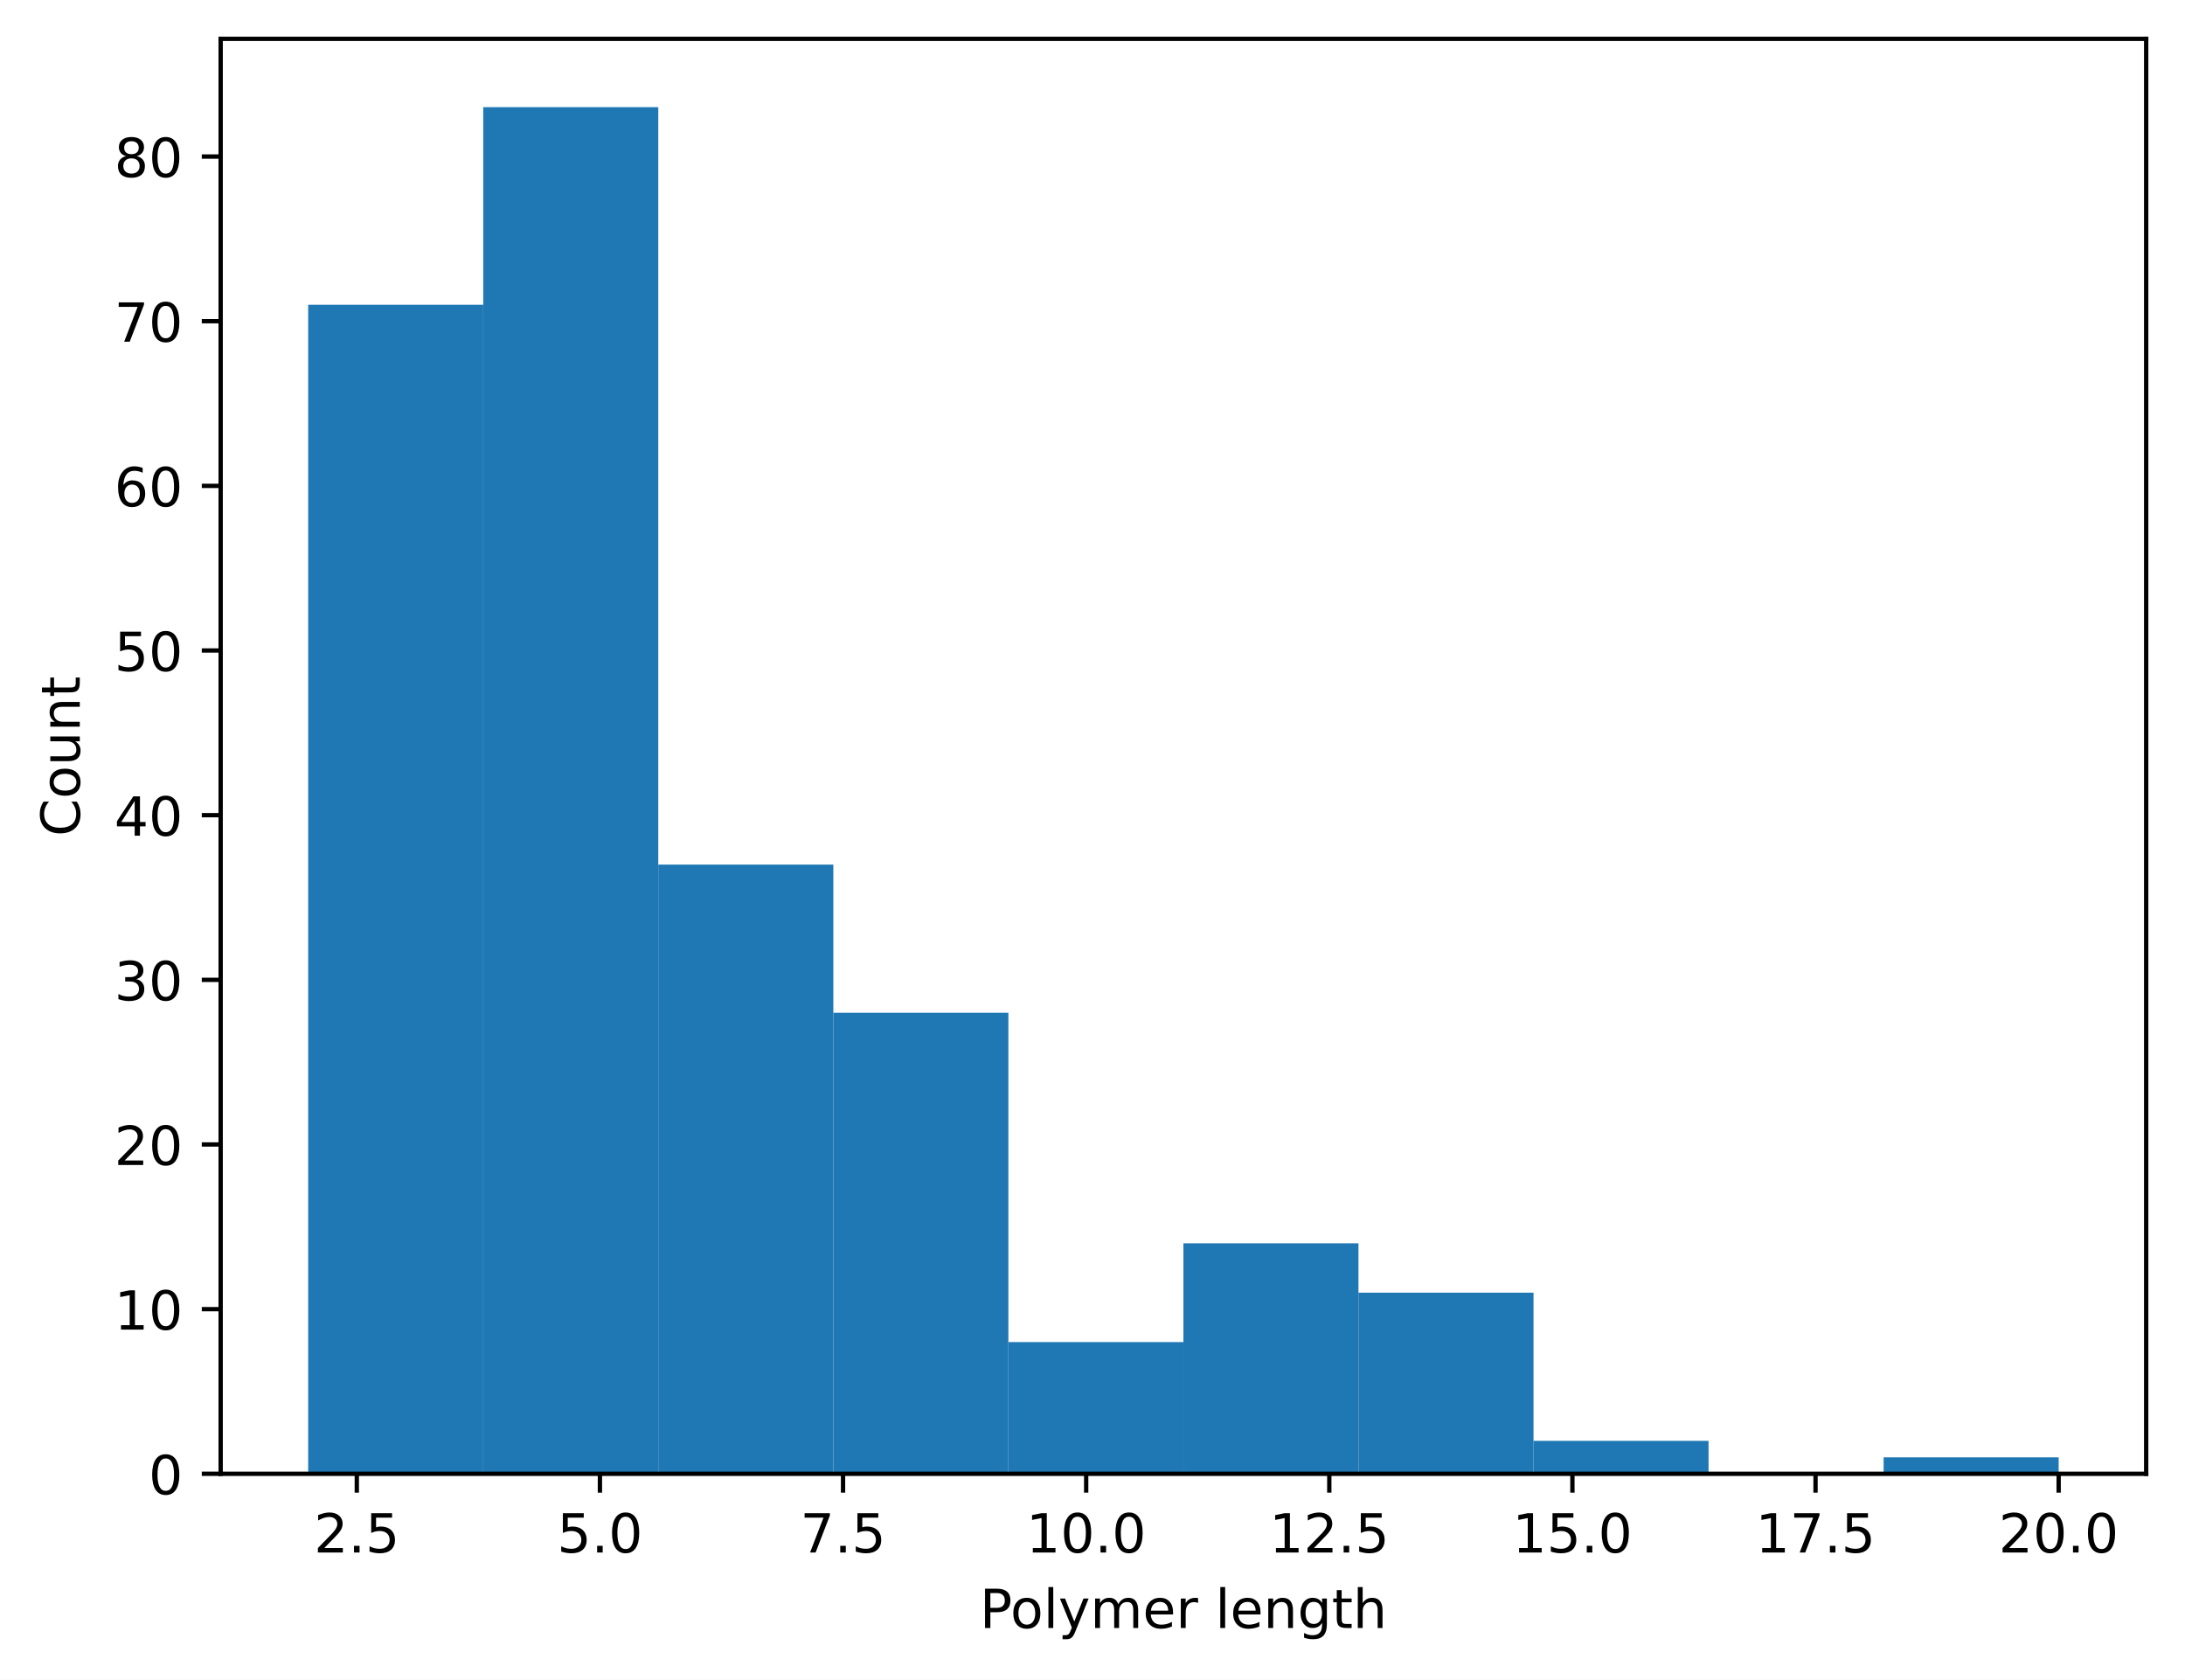
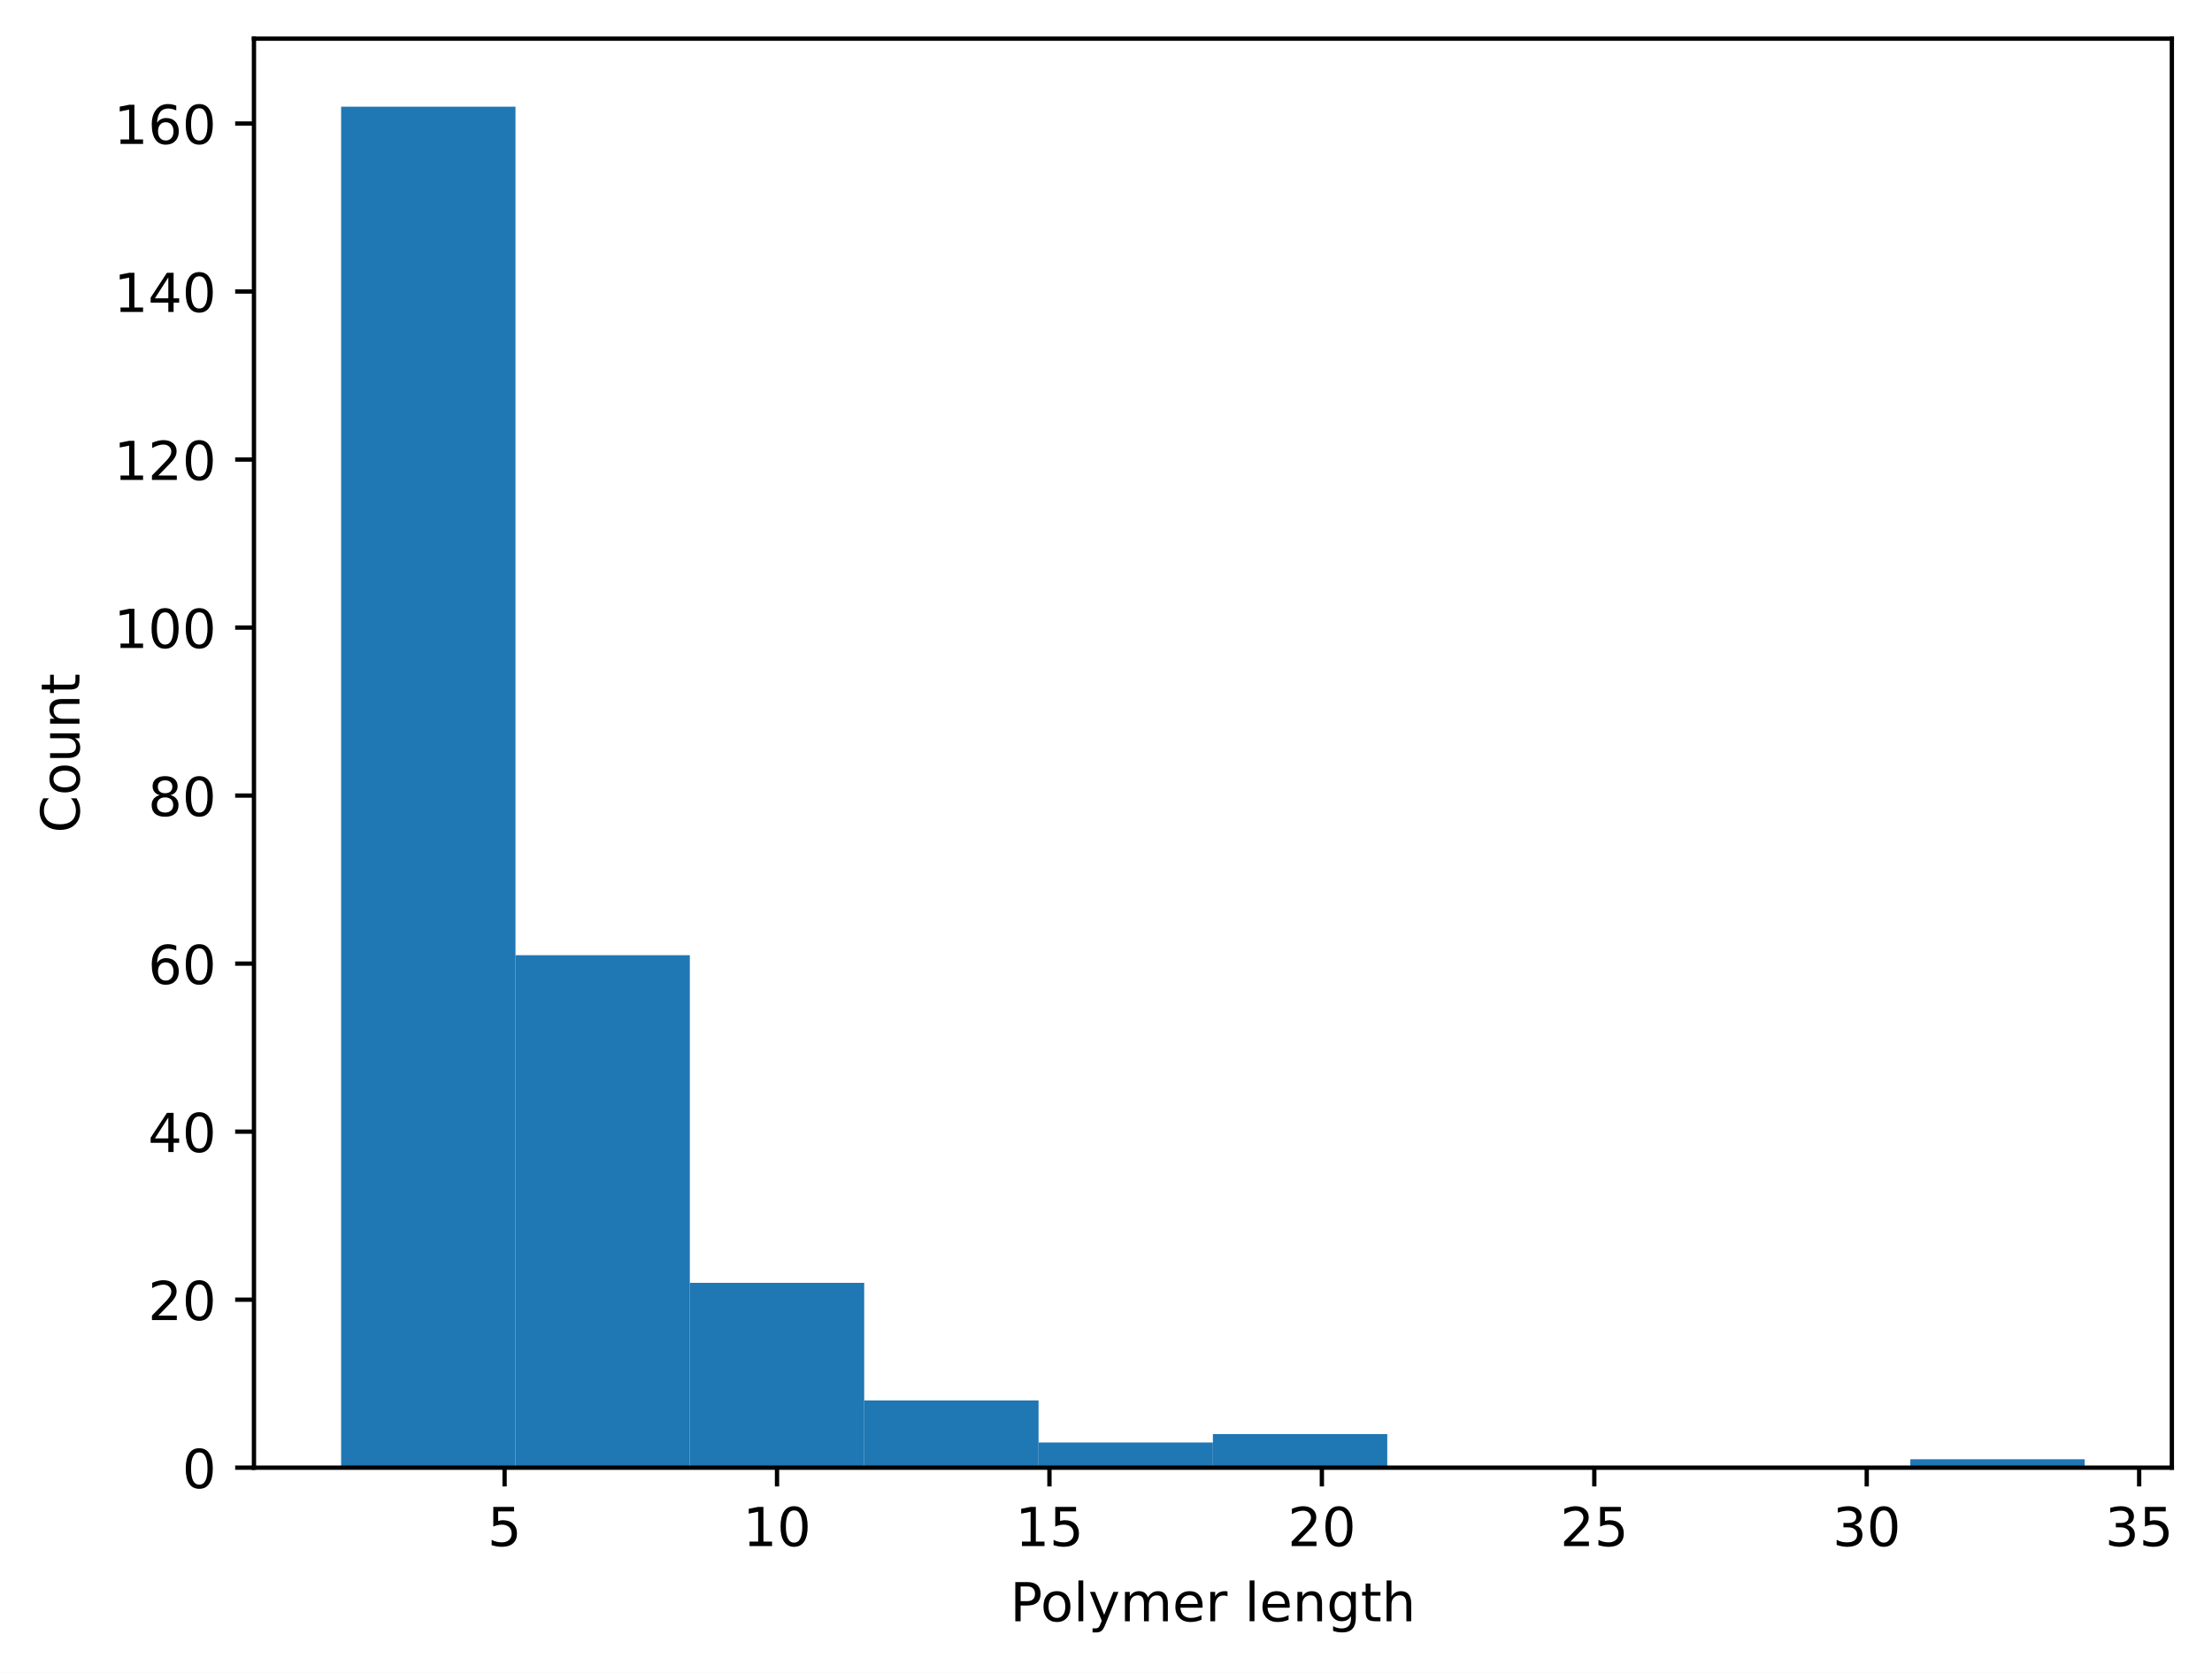
- <svg xmlns="http://www.w3.org/2000/svg" xmlns:xlink="http://www.w3.org/1999/xlink" width="405.245pt" height="311.513pt" viewBox="0 0 405.245 311.513" version="1.1">
+ <svg xmlns="http://www.w3.org/2000/svg" xmlns:xlink="http://www.w3.org/1999/xlink" width="411.883pt" height="311.513pt" viewBox="0 0 411.883 311.513" version="1.1">
  <defs>
    <style type="text/css">*{stroke-linejoin: round; stroke-linecap: butt}</style>
  </defs>
  <g id="figure_1">
    <g id="patch_1">
-       <path d="M 0 311.513  L 405.245 311.513  L 405.245 0  L 0 0  z " style="fill: #ffffff" />
+       <path d="M 0 311.513  L 411.883 311.513  L 411.883 0  L 0 0  z " style="fill: #ffffff" />
    </g>
    <g id="axes_1">
      <g id="patch_2">
-         <path d="M 40.925 273.312  L 398.045 273.312  L 398.045 7.2  L 40.925 7.2  z " style="fill: #ffffff" />
+         <path d="M 47.288 273.312  L 404.408 273.312  L 404.408 7.2  L 47.288 7.2  z " style="fill: #ffffff" />
      </g>
      <g id="patch_3">
-         <path d="M 57.158 273.312  L 89.623 273.312  L 89.623 56.514  L 57.158 56.514  z " clip-path="url(#pb48158d7d0)" style="fill: #1f77b4" />
+         <path d="M 63.52 273.312  L 95.986 273.312  L 95.986 19.872  L 63.52 19.872  z " clip-path="url(#p70d92d6adc)" style="fill: #1f77b4" />
      </g>
      <g id="patch_4">
-         <path d="M 89.623 273.312  L 122.089 273.312  L 122.089 19.872  L 89.623 19.872  z " clip-path="url(#pb48158d7d0)" style="fill: #1f77b4" />
+         <path d="M 95.986 273.312  L 128.451 273.312  L 128.451 177.881  L 95.986 177.881  z " clip-path="url(#p70d92d6adc)" style="fill: #1f77b4" />
      </g>
      <g id="patch_5">
-         <path d="M 122.089 273.312  L 154.554 273.312  L 154.554 160.333  L 122.089 160.333  z " clip-path="url(#pb48158d7d0)" style="fill: #1f77b4" />
+         <path d="M 128.451 273.312  L 160.917 273.312  L 160.917 238.894  L 128.451 238.894  z " clip-path="url(#p70d92d6adc)" style="fill: #1f77b4" />
      </g>
      <g id="patch_6">
-         <path d="M 154.554 273.312  L 187.02 273.312  L 187.02 187.814  L 154.554 187.814  z " clip-path="url(#pb48158d7d0)" style="fill: #1f77b4" />
+         <path d="M 160.917 273.312  L 193.382 273.312  L 193.382 260.796  L 160.917 260.796  z " clip-path="url(#p70d92d6adc)" style="fill: #1f77b4" />
      </g>
      <g id="patch_7">
-         <path d="M 187.02 273.312  L 219.485 273.312  L 219.485 248.884  L 187.02 248.884  z " clip-path="url(#pb48158d7d0)" style="fill: #1f77b4" />
+         <path d="M 193.382 273.312  L 225.847 273.312  L 225.847 268.619  L 193.382 268.619  z " clip-path="url(#p70d92d6adc)" style="fill: #1f77b4" />
      </g>
      <g id="patch_8">
-         <path d="M 219.485 273.312  L 251.95 273.312  L 251.95 230.563  L 219.485 230.563  z " clip-path="url(#pb48158d7d0)" style="fill: #1f77b4" />
+         <path d="M 225.847 273.312  L 258.313 273.312  L 258.313 267.054  L 225.847 267.054  z " clip-path="url(#p70d92d6adc)" style="fill: #1f77b4" />
      </g>
      <g id="patch_9">
-         <path d="M 251.95 273.312  L 284.416 273.312  L 284.416 239.724  L 251.95 239.724  z " clip-path="url(#pb48158d7d0)" style="fill: #1f77b4" />
+         <path d="M 258.313 273.312  L 290.778 273.312  L 290.778 273.312  L 258.313 273.312  z " clip-path="url(#p70d92d6adc)" style="fill: #1f77b4" />
      </g>
      <g id="patch_10">
-         <path d="M 284.416 273.312  L 316.881 273.312  L 316.881 267.205  L 284.416 267.205  z " clip-path="url(#pb48158d7d0)" style="fill: #1f77b4" />
+         <path d="M 290.778 273.312  L 323.244 273.312  L 323.244 273.312  L 290.778 273.312  z " clip-path="url(#p70d92d6adc)" style="fill: #1f77b4" />
      </g>
      <g id="patch_11">
-         <path d="M 316.881 273.312  L 349.347 273.312  L 349.347 273.312  L 316.881 273.312  z " clip-path="url(#pb48158d7d0)" style="fill: #1f77b4" />
+         <path d="M 323.244 273.312  L 355.709 273.312  L 355.709 273.312  L 323.244 273.312  z " clip-path="url(#p70d92d6adc)" style="fill: #1f77b4" />
      </g>
      <g id="patch_12">
-         <path d="M 349.347 273.312  L 381.812 273.312  L 381.812 270.259  L 349.347 270.259  z " clip-path="url(#pb48158d7d0)" style="fill: #1f77b4" />
+         <path d="M 355.709 273.312  L 388.175 273.312  L 388.175 271.748  L 355.709 271.748  z " clip-path="url(#p70d92d6adc)" style="fill: #1f77b4" />
      </g>
      <g id="matplotlib.axis_1">
        <g id="xtick_1">
          <g id="line2d_1">
            <defs>
-               <path id="m8797ecd7d1" d="M 0 0  L 0 3.5  " style="stroke: #000000; stroke-width: 0.8" />
+               <path id="m0882ce72c0" d="M 0 0  L 0 3.5  " style="stroke: #000000; stroke-width: 0.8" />
            </defs>
            <g>
-               <use xlink:href="#m8797ecd7d1" x="66.176" y="273.312" style="stroke: #000000; stroke-width: 0.8" />
+               <use xlink:href="#m0882ce72c0" x="93.957" y="273.312" style="stroke: #000000; stroke-width: 0.8" />
            </g>
          </g>
          <g id="text_1">
-             <g transform="translate(58.22435 287.9097) scale(0.1 -0.1)">
-               <defs>
-                 <path id="DejaVuSans-15" d="M 1228 531  L 3431 531  L 3431 0  L 469 0  L 469 531  Q 828 903 1448 1529  Q 2069 2156 2228 2338  Q 2531 2678 2651 2914  Q 2772 3150 2772 3378  Q 2772 3750 2511 3984  Q 2250 4219 1831 4219  Q 1534 4219 1204 4116  Q 875 4013 500 3803  L 500 4441  Q 881 4594 1212 4672  Q 1544 4750 1819 4750  Q 2544 4750 2975 4387  Q 3406 4025 3406 3419  Q 3406 3131 3298 2873  Q 3191 2616 2906 2266  Q 2828 2175 2409 1742  Q 1991 1309 1228 531  z " transform="scale(0.015625)" />
-                 <path id="DejaVuSans-11" d="M 684 794  L 1344 794  L 1344 0  L 684 0  L 684 794  z " transform="scale(0.015625)" />
+             <g transform="translate(90.77534 287.9097) scale(0.1 -0.1)">
+               <defs>
                <path id="DejaVuSans-18" d="M 691 4666  L 3169 4666  L 3169 4134  L 1269 4134  L 1269 2991  Q 1406 3038 1543 3061  Q 1681 3084 1819 3084  Q 2600 3084 3056 2656  Q 3513 2228 3513 1497  Q 3513 744 3044 326  Q 2575 -91 1722 -91  Q 1428 -91 1123 -41  Q 819 9 494 109  L 494 744  Q 775 591 1075 516  Q 1375 441 1709 441  Q 2250 441 2565 725  Q 2881 1009 2881 1497  Q 2881 1984 2565 2268  Q 2250 2553 1709 2553  Q 1456 2553 1204 2497  Q 953 2441 691 2322  L 691 4666  z " transform="scale(0.015625)" />
              </defs>
-               <use xlink:href="#DejaVuSans-15" />
-               <use xlink:href="#DejaVuSans-11" transform="translate(63.625 0)" />
-               <use xlink:href="#DejaVuSans-18" transform="translate(95.40625 0)" />
+               <use xlink:href="#DejaVuSans-18" />
            </g>
          </g>
        </g>
        <g id="xtick_2">
          <g id="line2d_2">
            <g>
-               <use xlink:href="#m8797ecd7d1" x="111.267" y="273.312" style="stroke: #000000; stroke-width: 0.8" />
+               <use xlink:href="#m0882ce72c0" x="144.684" y="273.312" style="stroke: #000000; stroke-width: 0.8" />
            </g>
          </g>
          <g id="text_2">
-             <g transform="translate(103.3153 287.9097) scale(0.1 -0.1)">
-               <defs>
+             <g transform="translate(138.3214 287.9097) scale(0.1 -0.1)">
+               <defs>
+                 <path id="DejaVuSans-14" d="M 794 531  L 1825 531  L 1825 4091  L 703 3866  L 703 4441  L 1819 4666  L 2450 4666  L 2450 531  L 3481 531  L 3481 0  L 794 0  L 794 531  z " transform="scale(0.015625)" />
                <path id="DejaVuSans-13" d="M 2034 4250  Q 1547 4250 1301 3770  Q 1056 3291 1056 2328  Q 1056 1369 1301 889  Q 1547 409 2034 409  Q 2525 409 2770 889  Q 3016 1369 3016 2328  Q 3016 3291 2770 3770  Q 2525 4250 2034 4250  z M 2034 4750  Q 2819 4750 3233 4129  Q 3647 3509 3647 2328  Q 3647 1150 3233 529  Q 2819 -91 2034 -91  Q 1250 -91 836 529  Q 422 1150 422 2328  Q 422 3509 836 4129  Q 1250 4750 2034 4750  z " transform="scale(0.015625)" />
              </defs>
-               <use xlink:href="#DejaVuSans-18" />
-               <use xlink:href="#DejaVuSans-11" transform="translate(63.625 0)" />
-               <use xlink:href="#DejaVuSans-13" transform="translate(95.40625 0)" />
+               <use xlink:href="#DejaVuSans-14" />
+               <use xlink:href="#DejaVuSans-13" transform="translate(63.625 0)" />
            </g>
          </g>
        </g>
        <g id="xtick_3">
          <g id="line2d_3">
            <g>
-               <use xlink:href="#m8797ecd7d1" x="156.358" y="273.312" style="stroke: #000000; stroke-width: 0.8" />
+               <use xlink:href="#m0882ce72c0" x="195.411" y="273.312" style="stroke: #000000; stroke-width: 0.8" />
            </g>
          </g>
          <g id="text_3">
-             <g transform="translate(148.4062 287.9097) scale(0.1 -0.1)">
-               <defs>
-                 <path id="DejaVuSans-1a" d="M 525 4666  L 3525 4666  L 3525 4397  L 1831 0  L 1172 0  L 2766 4134  L 525 4134  L 525 4666  z " transform="scale(0.015625)" />
-               </defs>
-               <use xlink:href="#DejaVuSans-1a" />
-               <use xlink:href="#DejaVuSans-11" transform="translate(63.625 0)" />
-               <use xlink:href="#DejaVuSans-18" transform="translate(95.40625 0)" />
+             <g transform="translate(189.0486 287.9097) scale(0.1 -0.1)">
+               <use xlink:href="#DejaVuSans-14" />
+               <use xlink:href="#DejaVuSans-18" transform="translate(63.625 0)" />
            </g>
          </g>
        </g>
        <g id="xtick_4">
          <g id="line2d_4">
            <g>
-               <use xlink:href="#m8797ecd7d1" x="201.449" y="273.312" style="stroke: #000000; stroke-width: 0.8" />
+               <use xlink:href="#m0882ce72c0" x="246.138" y="273.312" style="stroke: #000000; stroke-width: 0.8" />
            </g>
          </g>
          <g id="text_4">
-             <g transform="translate(190.3158 287.9097) scale(0.1 -0.1)">
-               <defs>
-                 <path id="DejaVuSans-14" d="M 794 531  L 1825 531  L 1825 4091  L 703 3866  L 703 4441  L 1819 4666  L 2450 4666  L 2450 531  L 3481 531  L 3481 0  L 794 0  L 794 531  z " transform="scale(0.015625)" />
-               </defs>
-               <use xlink:href="#DejaVuSans-14" />
-               <use xlink:href="#DejaVuSans-13" transform="translate(63.625 0)" />
-               <use xlink:href="#DejaVuSans-11" transform="translate(127.25 0)" />
-               <use xlink:href="#DejaVuSans-13" transform="translate(159.0312 0)" />
+             <g transform="translate(239.7759 287.9097) scale(0.1 -0.1)">
+               <defs>
+                 <path id="DejaVuSans-15" d="M 1228 531  L 3431 531  L 3431 0  L 469 0  L 469 531  Q 828 903 1448 1529  Q 2069 2156 2228 2338  Q 2531 2678 2651 2914  Q 2772 3150 2772 3378  Q 2772 3750 2511 3984  Q 2250 4219 1831 4219  Q 1534 4219 1204 4116  Q 875 4013 500 3803  L 500 4441  Q 881 4594 1212 4672  Q 1544 4750 1819 4750  Q 2544 4750 2975 4387  Q 3406 4025 3406 3419  Q 3406 3131 3298 2873  Q 3191 2616 2906 2266  Q 2828 2175 2409 1742  Q 1991 1309 1228 531  z " transform="scale(0.015625)" />
+               </defs>
+               <use xlink:href="#DejaVuSans-15" />
+               <use xlink:href="#DejaVuSans-13" transform="translate(63.625 0)" />
            </g>
          </g>
        </g>
        <g id="xtick_5">
          <g id="line2d_5">
            <g>
-               <use xlink:href="#m8797ecd7d1" x="246.54" y="273.312" style="stroke: #000000; stroke-width: 0.8" />
+               <use xlink:href="#m0882ce72c0" x="296.866" y="273.312" style="stroke: #000000; stroke-width: 0.8" />
            </g>
          </g>
          <g id="text_5">
-             <g transform="translate(235.4067 287.9097) scale(0.1 -0.1)">
-               <use xlink:href="#DejaVuSans-14" />
-               <use xlink:href="#DejaVuSans-15" transform="translate(63.625 0)" />
-               <use xlink:href="#DejaVuSans-11" transform="translate(127.25 0)" />
-               <use xlink:href="#DejaVuSans-18" transform="translate(159.0312 0)" />
+             <g transform="translate(290.5032 287.9097) scale(0.1 -0.1)">
+               <use xlink:href="#DejaVuSans-15" />
+               <use xlink:href="#DejaVuSans-18" transform="translate(63.625 0)" />
            </g>
          </g>
        </g>
        <g id="xtick_6">
          <g id="line2d_6">
            <g>
-               <use xlink:href="#m8797ecd7d1" x="291.63" y="273.312" style="stroke: #000000; stroke-width: 0.8" />
+               <use xlink:href="#m0882ce72c0" x="347.593" y="273.312" style="stroke: #000000; stroke-width: 0.8" />
            </g>
          </g>
          <g id="text_6">
-             <g transform="translate(280.4976 287.9097) scale(0.1 -0.1)">
-               <use xlink:href="#DejaVuSans-14" />
-               <use xlink:href="#DejaVuSans-18" transform="translate(63.625 0)" />
-               <use xlink:href="#DejaVuSans-11" transform="translate(127.25 0)" />
-               <use xlink:href="#DejaVuSans-13" transform="translate(159.0312 0)" />
+             <g transform="translate(341.2305 287.9097) scale(0.1 -0.1)">
+               <defs>
+                 <path id="DejaVuSans-16" d="M 2597 2516  Q 3050 2419 3304 2112  Q 3559 1806 3559 1356  Q 3559 666 3084 287  Q 2609 -91 1734 -91  Q 1441 -91 1130 -33  Q 819 25 488 141  L 488 750  Q 750 597 1062 519  Q 1375 441 1716 441  Q 2309 441 2620 675  Q 2931 909 2931 1356  Q 2931 1769 2642 2001  Q 2353 2234 1838 2234  L 1294 2234  L 1294 2753  L 1863 2753  Q 2328 2753 2575 2939  Q 2822 3125 2822 3475  Q 2822 3834 2567 4026  Q 2313 4219 1838 4219  Q 1578 4219 1281 4162  Q 984 4106 628 3988  L 628 4550  Q 988 4650 1302 4700  Q 1616 4750 1894 4750  Q 2613 4750 3031 4423  Q 3450 4097 3450 3541  Q 3450 3153 3228 2886  Q 3006 2619 2597 2516  z " transform="scale(0.015625)" />
+               </defs>
+               <use xlink:href="#DejaVuSans-16" />
+               <use xlink:href="#DejaVuSans-13" transform="translate(63.625 0)" />
            </g>
          </g>
        </g>
        <g id="xtick_7">
          <g id="line2d_7">
            <g>
-               <use xlink:href="#m8797ecd7d1" x="336.721" y="273.312" style="stroke: #000000; stroke-width: 0.8" />
+               <use xlink:href="#m0882ce72c0" x="398.32" y="273.312" style="stroke: #000000; stroke-width: 0.8" />
            </g>
          </g>
          <g id="text_7">
-             <g transform="translate(325.5886 287.9097) scale(0.1 -0.1)">
-               <use xlink:href="#DejaVuSans-14" />
-               <use xlink:href="#DejaVuSans-1a" transform="translate(63.625 0)" />
-               <use xlink:href="#DejaVuSans-11" transform="translate(127.25 0)" />
-               <use xlink:href="#DejaVuSans-18" transform="translate(159.0312 0)" />
-             </g>
-           </g>
-         </g>
-         <g id="xtick_8">
-           <g id="line2d_8">
-             <g>
-               <use xlink:href="#m8797ecd7d1" x="381.812" y="273.312" style="stroke: #000000; stroke-width: 0.8" />
-             </g>
-           </g>
-           <g id="text_8">
-             <g transform="translate(370.6795 287.9097) scale(0.1 -0.1)">
-               <use xlink:href="#DejaVuSans-15" />
-               <use xlink:href="#DejaVuSans-13" transform="translate(63.625 0)" />
-               <use xlink:href="#DejaVuSans-11" transform="translate(127.25 0)" />
-               <use xlink:href="#DejaVuSans-13" transform="translate(159.0312 0)" />
-             </g>
-           </g>
-         </g>
-         <g id="text_9">
-           <g transform="translate(181.7116 301.9104) scale(0.1 -0.1)">
+             <g transform="translate(391.9577 287.9097) scale(0.1 -0.1)">
+               <use xlink:href="#DejaVuSans-16" />
+               <use xlink:href="#DejaVuSans-18" transform="translate(63.625 0)" />
+             </g>
+           </g>
+         </g>
+         <g id="text_8">
+           <g transform="translate(188.0741 301.9104) scale(0.1 -0.1)">
            <defs>
              <path id="DejaVuSans-33" d="M 1259 4147  L 1259 2394  L 2053 2394  Q 2494 2394 2734 2622  Q 2975 2850 2975 3272  Q 2975 3691 2734 3919  Q 2494 4147 2053 4147  L 1259 4147  z M 628 4666  L 2053 4666  Q 2838 4666 3239 4311  Q 3641 3956 3641 3272  Q 3641 2581 3239 2228  Q 2838 1875 2053 1875  L 1259 1875  L 1259 0  L 628 0  L 628 4666  z " transform="scale(0.015625)" />
              <path id="DejaVuSans-52" d="M 1959 3097  Q 1497 3097 1228 2736  Q 959 2375 959 1747  Q 959 1119 1226 758  Q 1494 397 1959 397  Q 2419 397 2687 759  Q 2956 1122 2956 1747  Q 2956 2369 2687 2733  Q 2419 3097 1959 3097  z M 1959 3584  Q 2709 3584 3137 3096  Q 3566 2609 3566 1747  Q 3566 888 3137 398  Q 2709 -91 1959 -91  Q 1206 -91 779 398  Q 353 888 353 1747  Q 353 2609 779 3096  Q 1206 3584 1959 3584  z " transform="scale(0.015625)" />
              <path id="DejaVuSans-4f" d="M 603 4863  L 1178 4863  L 1178 0  L 603 0  L 603 4863  z " transform="scale(0.015625)" />
              <path id="DejaVuSans-5c" d="M 2059 -325  Q 1816 -950 1584 -1140  Q 1353 -1331 966 -1331  L 506 -1331  L 506 -850  L 844 -850  Q 1081 -850 1212 -737  Q 1344 -625 1503 -206  L 1606 56  L 191 3500  L 800 3500  L 1894 763  L 2988 3500  L 3597 3500  L 2059 -325  z " transform="scale(0.015625)" />
              <path id="DejaVuSans-50" d="M 3328 2828  Q 3544 3216 3844 3400  Q 4144 3584 4550 3584  Q 5097 3584 5394 3201  Q 5691 2819 5691 2113  L 5691 0  L 5113 0  L 5113 2094  Q 5113 2597 4934 2840  Q 4756 3084 4391 3084  Q 3944 3084 3684 2787  Q 3425 2491 3425 1978  L 3425 0  L 2847 0  L 2847 2094  Q 2847 2600 2669 2842  Q 2491 3084 2119 3084  Q 1678 3084 1418 2786  Q 1159 2488 1159 1978  L 1159 0  L 581 0  L 581 3500  L 1159 3500  L 1159 2956  Q 1356 3278 1631 3431  Q 1906 3584 2284 3584  Q 2666 3584 2933 3390  Q 3200 3197 3328 2828  z " transform="scale(0.015625)" />
              <path id="DejaVuSans-48" d="M 3597 1894  L 3597 1613  L 953 1613  Q 991 1019 1311 708  Q 1631 397 2203 397  Q 2534 397 2845 478  Q 3156 559 3463 722  L 3463 178  Q 3153 47 2828 -22  Q 2503 -91 2169 -91  Q 1331 -91 842 396  Q 353 884 353 1716  Q 353 2575 817 3079  Q 1281 3584 2069 3584  Q 2775 3584 3186 3129  Q 3597 2675 3597 1894  z M 3022 2063  Q 3016 2534 2758 2815  Q 2500 3097 2075 3097  Q 1594 3097 1305 2825  Q 1016 2553 972 2059  L 3022 2063  z " transform="scale(0.015625)" />
              <path id="DejaVuSans-55" d="M 2631 2963  Q 2534 3019 2420 3045  Q 2306 3072 2169 3072  Q 1681 3072 1420 2755  Q 1159 2438 1159 1844  L 1159 0  L 581 0  L 581 3500  L 1159 3500  L 1159 2956  Q 1341 3275 1631 3429  Q 1922 3584 2338 3584  Q 2397 3584 2469 3576  Q 2541 3569 2628 3553  L 2631 2963  z " transform="scale(0.015625)" />
              <path id="DejaVuSans-3" transform="scale(0.015625)" />
              <path id="DejaVuSans-51" d="M 3513 2113  L 3513 0  L 2938 0  L 2938 2094  Q 2938 2591 2744 2837  Q 2550 3084 2163 3084  Q 1697 3084 1428 2787  Q 1159 2491 1159 1978  L 1159 0  L 581 0  L 581 3500  L 1159 3500  L 1159 2956  Q 1366 3272 1645 3428  Q 1925 3584 2291 3584  Q 2894 3584 3203 3211  Q 3513 2838 3513 2113  z " transform="scale(0.015625)" />
              <path id="DejaVuSans-4a" d="M 2906 1791  Q 2906 2416 2648 2759  Q 2391 3103 1925 3103  Q 1463 3103 1205 2759  Q 947 2416 947 1791  Q 947 1169 1205 825  Q 1463 481 1925 481  Q 2391 481 2648 825  Q 2906 1169 2906 1791  z M 3481 434  Q 3481 -459 3084 -895  Q 2688 -1331 1869 -1331  Q 1566 -1331 1297 -1286  Q 1028 -1241 775 -1147  L 775 -588  Q 1028 -725 1275 -790  Q 1522 -856 1778 -856  Q 2344 -856 2625 -561  Q 2906 -266 2906 331  L 2906 616  Q 2728 306 2450 153  Q 2172 0 1784 0  Q 1141 0 747 490  Q 353 981 353 1791  Q 353 2603 747 3093  Q 1141 3584 1784 3584  Q 2172 3584 2450 3431  Q 2728 3278 2906 2969  L 2906 3500  L 3481 3500  L 3481 434  z " transform="scale(0.015625)" />
              <path id="DejaVuSans-57" d="M 1172 4494  L 1172 3500  L 2356 3500  L 2356 3053  L 1172 3053  L 1172 1153  Q 1172 725 1289 603  Q 1406 481 1766 481  L 2356 481  L 2356 0  L 1766 0  Q 1100 0 847 248  Q 594 497 594 1153  L 594 3053  L 172 3053  L 172 3500  L 594 3500  L 594 4494  L 1172 4494  z " transform="scale(0.015625)" />
              <path id="DejaVuSans-4b" d="M 3513 2113  L 3513 0  L 2938 0  L 2938 2094  Q 2938 2591 2744 2837  Q 2550 3084 2163 3084  Q 1697 3084 1428 2787  Q 1159 2491 1159 1978  L 1159 0  L 581 0  L 581 4863  L 1159 4863  L 1159 2956  Q 1366 3272 1645 3428  Q 1925 3584 2291 3584  Q 2894 3584 3203 3211  Q 3513 2838 3513 2113  z " transform="scale(0.015625)" />
            </defs>
            <use xlink:href="#DejaVuSans-33" />
            <use xlink:href="#DejaVuSans-52" transform="translate(56.73438 0)" />
            <use xlink:href="#DejaVuSans-4f" transform="translate(117.9219 0)" />
            <use xlink:href="#DejaVuSans-5c" transform="translate(145.7031 0)" />
            <use xlink:href="#DejaVuSans-50" transform="translate(204.8906 0)" />
            <use xlink:href="#DejaVuSans-48" transform="translate(302.2969 0)" />
            <use xlink:href="#DejaVuSans-55" transform="translate(363.8281 0)" />
            <use xlink:href="#DejaVuSans-3" transform="translate(404.9375 0)" />
            <use xlink:href="#DejaVuSans-4f" transform="translate(436.7188 0)" />
            <use xlink:href="#DejaVuSans-48" transform="translate(464.5 0)" />
            <use xlink:href="#DejaVuSans-51" transform="translate(526.0312 0)" />
            <use xlink:href="#DejaVuSans-4a" transform="translate(589.4062 0)" />
            <use xlink:href="#DejaVuSans-57" transform="translate(652.8906 0)" />
            <use xlink:href="#DejaVuSans-4b" transform="translate(692.0938 0)" />
          </g>
        </g>
      </g>
      <g id="matplotlib.axis_2">
        <g id="ytick_1">
+           <g id="line2d_8">
+             <defs>
+               <path id="m68f6b89ba3" d="M 0 0  L -3.5 0  " style="stroke: #000000; stroke-width: 0.8" />
+             </defs>
+             <g>
+               <use xlink:href="#m68f6b89ba3" x="47.288" y="273.312" style="stroke: #000000; stroke-width: 0.8" />
+             </g>
+           </g>
+           <g id="text_9">
+             <g transform="translate(33.925 277.1108) scale(0.1 -0.1)">
+               <use xlink:href="#DejaVuSans-13" />
+             </g>
+           </g>
+         </g>
+         <g id="ytick_2">
          <g id="line2d_9">
-             <defs>
-               <path id="m9fcff14d3a" d="M 0 0  L -3.5 0  " style="stroke: #000000; stroke-width: 0.8" />
-             </defs>
-             <g>
-               <use xlink:href="#m9fcff14d3a" x="40.925" y="273.312" style="stroke: #000000; stroke-width: 0.8" />
+             <g>
+               <use xlink:href="#m68f6b89ba3" x="47.288" y="242.023" style="stroke: #000000; stroke-width: 0.8" />
            </g>
          </g>
          <g id="text_10">
-             <g transform="translate(27.5625 277.1108) scale(0.1 -0.1)">
-               <use xlink:href="#DejaVuSans-13" />
-             </g>
-           </g>
-         </g>
-         <g id="ytick_2">
+             <g transform="translate(27.5625 245.8219) scale(0.1 -0.1)">
+               <use xlink:href="#DejaVuSans-15" />
+               <use xlink:href="#DejaVuSans-13" transform="translate(63.625 0)" />
+             </g>
+           </g>
+         </g>
+         <g id="ytick_3">
          <g id="line2d_10">
            <g>
-               <use xlink:href="#m9fcff14d3a" x="40.925" y="242.777" style="stroke: #000000; stroke-width: 0.8" />
+               <use xlink:href="#m68f6b89ba3" x="47.288" y="210.734" style="stroke: #000000; stroke-width: 0.8" />
            </g>
          </g>
          <g id="text_11">
-             <g transform="translate(21.2 246.5759) scale(0.1 -0.1)">
-               <use xlink:href="#DejaVuSans-14" />
-               <use xlink:href="#DejaVuSans-13" transform="translate(63.625 0)" />
-             </g>
-           </g>
-         </g>
-         <g id="ytick_3">
+             <g transform="translate(27.5625 214.5331) scale(0.1 -0.1)">
+               <defs>
+                 <path id="DejaVuSans-17" d="M 2419 4116  L 825 1625  L 2419 1625  L 2419 4116  z M 2253 4666  L 3047 4666  L 3047 1625  L 3713 1625  L 3713 1100  L 3047 1100  L 3047 0  L 2419 0  L 2419 1100  L 313 1100  L 313 1709  L 2253 4666  z " transform="scale(0.015625)" />
+               </defs>
+               <use xlink:href="#DejaVuSans-17" />
+               <use xlink:href="#DejaVuSans-13" transform="translate(63.625 0)" />
+             </g>
+           </g>
+         </g>
+         <g id="ytick_4">
          <g id="line2d_11">
            <g>
-               <use xlink:href="#m9fcff14d3a" x="40.925" y="212.242" style="stroke: #000000; stroke-width: 0.8" />
+               <use xlink:href="#m68f6b89ba3" x="47.288" y="179.445" style="stroke: #000000; stroke-width: 0.8" />
            </g>
          </g>
          <g id="text_12">
-             <g transform="translate(21.2 216.0409) scale(0.1 -0.1)">
-               <use xlink:href="#DejaVuSans-15" />
-               <use xlink:href="#DejaVuSans-13" transform="translate(63.625 0)" />
-             </g>
-           </g>
-         </g>
-         <g id="ytick_4">
+             <g transform="translate(27.5625 183.2442) scale(0.1 -0.1)">
+               <defs>
+                 <path id="DejaVuSans-19" d="M 2113 2584  Q 1688 2584 1439 2293  Q 1191 2003 1191 1497  Q 1191 994 1439 701  Q 1688 409 2113 409  Q 2538 409 2786 701  Q 3034 994 3034 1497  Q 3034 2003 2786 2293  Q 2538 2584 2113 2584  z M 3366 4563  L 3366 3988  Q 3128 4100 2886 4159  Q 2644 4219 2406 4219  Q 1781 4219 1451 3797  Q 1122 3375 1075 2522  Q 1259 2794 1537 2939  Q 1816 3084 2150 3084  Q 2853 3084 3261 2657  Q 3669 2231 3669 1497  Q 3669 778 3244 343  Q 2819 -91 2113 -91  Q 1303 -91 875 529  Q 447 1150 447 2328  Q 447 3434 972 4092  Q 1497 4750 2381 4750  Q 2619 4750 2861 4703  Q 3103 4656 3366 4563  z " transform="scale(0.015625)" />
+               </defs>
+               <use xlink:href="#DejaVuSans-19" />
+               <use xlink:href="#DejaVuSans-13" transform="translate(63.625 0)" />
+             </g>
+           </g>
+         </g>
+         <g id="ytick_5">
          <g id="line2d_12">
            <g>
-               <use xlink:href="#m9fcff14d3a" x="40.925" y="181.707" style="stroke: #000000; stroke-width: 0.8" />
+               <use xlink:href="#m68f6b89ba3" x="47.288" y="148.156" style="stroke: #000000; stroke-width: 0.8" />
            </g>
          </g>
          <g id="text_13">
-             <g transform="translate(21.2 185.506) scale(0.1 -0.1)">
-               <defs>
-                 <path id="DejaVuSans-16" d="M 2597 2516  Q 3050 2419 3304 2112  Q 3559 1806 3559 1356  Q 3559 666 3084 287  Q 2609 -91 1734 -91  Q 1441 -91 1130 -33  Q 819 25 488 141  L 488 750  Q 750 597 1062 519  Q 1375 441 1716 441  Q 2309 441 2620 675  Q 2931 909 2931 1356  Q 2931 1769 2642 2001  Q 2353 2234 1838 2234  L 1294 2234  L 1294 2753  L 1863 2753  Q 2328 2753 2575 2939  Q 2822 3125 2822 3475  Q 2822 3834 2567 4026  Q 2313 4219 1838 4219  Q 1578 4219 1281 4162  Q 984 4106 628 3988  L 628 4550  Q 988 4650 1302 4700  Q 1616 4750 1894 4750  Q 2613 4750 3031 4423  Q 3450 4097 3450 3541  Q 3450 3153 3228 2886  Q 3006 2619 2597 2516  z " transform="scale(0.015625)" />
-               </defs>
-               <use xlink:href="#DejaVuSans-16" />
-               <use xlink:href="#DejaVuSans-13" transform="translate(63.625 0)" />
-             </g>
-           </g>
-         </g>
-         <g id="ytick_5">
+             <g transform="translate(27.5625 151.9553) scale(0.1 -0.1)">
+               <defs>
+                 <path id="DejaVuSans-1b" d="M 2034 2216  Q 1584 2216 1326 1975  Q 1069 1734 1069 1313  Q 1069 891 1326 650  Q 1584 409 2034 409  Q 2484 409 2743 651  Q 3003 894 3003 1313  Q 3003 1734 2745 1975  Q 2488 2216 2034 2216  z M 1403 2484  Q 997 2584 770 2862  Q 544 3141 544 3541  Q 544 4100 942 4425  Q 1341 4750 2034 4750  Q 2731 4750 3128 4425  Q 3525 4100 3525 3541  Q 3525 3141 3298 2862  Q 3072 2584 2669 2484  Q 3125 2378 3379 2068  Q 3634 1759 3634 1313  Q 3634 634 3220 271  Q 2806 -91 2034 -91  Q 1263 -91 848 271  Q 434 634 434 1313  Q 434 1759 690 2068  Q 947 2378 1403 2484  z M 1172 3481  Q 1172 3119 1398 2916  Q 1625 2713 2034 2713  Q 2441 2713 2670 2916  Q 2900 3119 2900 3481  Q 2900 3844 2670 4047  Q 2441 4250 2034 4250  Q 1625 4250 1398 4047  Q 1172 3844 1172 3481  z " transform="scale(0.015625)" />
+               </defs>
+               <use xlink:href="#DejaVuSans-1b" />
+               <use xlink:href="#DejaVuSans-13" transform="translate(63.625 0)" />
+             </g>
+           </g>
+         </g>
+         <g id="ytick_6">
          <g id="line2d_13">
            <g>
-               <use xlink:href="#m9fcff14d3a" x="40.925" y="151.172" style="stroke: #000000; stroke-width: 0.8" />
+               <use xlink:href="#m68f6b89ba3" x="47.288" y="116.868" style="stroke: #000000; stroke-width: 0.8" />
            </g>
          </g>
          <g id="text_14">
-             <g transform="translate(21.2 154.9711) scale(0.1 -0.1)">
-               <defs>
-                 <path id="DejaVuSans-17" d="M 2419 4116  L 825 1625  L 2419 1625  L 2419 4116  z M 2253 4666  L 3047 4666  L 3047 1625  L 3713 1625  L 3713 1100  L 3047 1100  L 3047 0  L 2419 0  L 2419 1100  L 313 1100  L 313 1709  L 2253 4666  z " transform="scale(0.015625)" />
-               </defs>
-               <use xlink:href="#DejaVuSans-17" />
-               <use xlink:href="#DejaVuSans-13" transform="translate(63.625 0)" />
-             </g>
-           </g>
-         </g>
-         <g id="ytick_6">
+             <g transform="translate(21.2 120.6664) scale(0.1 -0.1)">
+               <use xlink:href="#DejaVuSans-14" />
+               <use xlink:href="#DejaVuSans-13" transform="translate(63.625 0)" />
+               <use xlink:href="#DejaVuSans-13" transform="translate(127.25 0)" />
+             </g>
+           </g>
+         </g>
+         <g id="ytick_7">
          <g id="line2d_14">
            <g>
-               <use xlink:href="#m9fcff14d3a" x="40.925" y="120.637" style="stroke: #000000; stroke-width: 0.8" />
+               <use xlink:href="#m68f6b89ba3" x="47.288" y="85.579" style="stroke: #000000; stroke-width: 0.8" />
            </g>
          </g>
          <g id="text_15">
-             <g transform="translate(21.2 124.4361) scale(0.1 -0.1)">
-               <use xlink:href="#DejaVuSans-18" />
-               <use xlink:href="#DejaVuSans-13" transform="translate(63.625 0)" />
-             </g>
-           </g>
-         </g>
-         <g id="ytick_7">
+             <g transform="translate(21.2 89.37749) scale(0.1 -0.1)">
+               <use xlink:href="#DejaVuSans-14" />
+               <use xlink:href="#DejaVuSans-15" transform="translate(63.625 0)" />
+               <use xlink:href="#DejaVuSans-13" transform="translate(127.25 0)" />
+             </g>
+           </g>
+         </g>
+         <g id="ytick_8">
          <g id="line2d_15">
            <g>
-               <use xlink:href="#m9fcff14d3a" x="40.925" y="90.102" style="stroke: #000000; stroke-width: 0.8" />
+               <use xlink:href="#m68f6b89ba3" x="47.288" y="54.29" style="stroke: #000000; stroke-width: 0.8" />
            </g>
          </g>
          <g id="text_16">
-             <g transform="translate(21.2 93.90119) scale(0.1 -0.1)">
-               <defs>
-                 <path id="DejaVuSans-19" d="M 2113 2584  Q 1688 2584 1439 2293  Q 1191 2003 1191 1497  Q 1191 994 1439 701  Q 1688 409 2113 409  Q 2538 409 2786 701  Q 3034 994 3034 1497  Q 3034 2003 2786 2293  Q 2538 2584 2113 2584  z M 3366 4563  L 3366 3988  Q 3128 4100 2886 4159  Q 2644 4219 2406 4219  Q 1781 4219 1451 3797  Q 1122 3375 1075 2522  Q 1259 2794 1537 2939  Q 1816 3084 2150 3084  Q 2853 3084 3261 2657  Q 3669 2231 3669 1497  Q 3669 778 3244 343  Q 2819 -91 2113 -91  Q 1303 -91 875 529  Q 447 1150 447 2328  Q 447 3434 972 4092  Q 1497 4750 2381 4750  Q 2619 4750 2861 4703  Q 3103 4656 3366 4563  z " transform="scale(0.015625)" />
-               </defs>
-               <use xlink:href="#DejaVuSans-19" />
-               <use xlink:href="#DejaVuSans-13" transform="translate(63.625 0)" />
-             </g>
-           </g>
-         </g>
-         <g id="ytick_8">
+             <g transform="translate(21.2 58.08861) scale(0.1 -0.1)">
+               <use xlink:href="#DejaVuSans-14" />
+               <use xlink:href="#DejaVuSans-17" transform="translate(63.625 0)" />
+               <use xlink:href="#DejaVuSans-13" transform="translate(127.25 0)" />
+             </g>
+           </g>
+         </g>
+         <g id="ytick_9">
          <g id="line2d_16">
            <g>
-               <use xlink:href="#m9fcff14d3a" x="40.925" y="59.567" style="stroke: #000000; stroke-width: 0.8" />
+               <use xlink:href="#m68f6b89ba3" x="47.288" y="23.001" style="stroke: #000000; stroke-width: 0.8" />
            </g>
          </g>
          <g id="text_17">
-             <g transform="translate(21.2 63.36625) scale(0.1 -0.1)">
-               <use xlink:href="#DejaVuSans-1a" />
-               <use xlink:href="#DejaVuSans-13" transform="translate(63.625 0)" />
-             </g>
-           </g>
-         </g>
-         <g id="ytick_9">
-           <g id="line2d_17">
-             <g>
-               <use xlink:href="#m9fcff14d3a" x="40.925" y="29.032" style="stroke: #000000; stroke-width: 0.8" />
-             </g>
-           </g>
-           <g id="text_18">
-             <g transform="translate(21.2 32.83131) scale(0.1 -0.1)">
-               <defs>
-                 <path id="DejaVuSans-1b" d="M 2034 2216  Q 1584 2216 1326 1975  Q 1069 1734 1069 1313  Q 1069 891 1326 650  Q 1584 409 2034 409  Q 2484 409 2743 651  Q 3003 894 3003 1313  Q 3003 1734 2745 1975  Q 2488 2216 2034 2216  z M 1403 2484  Q 997 2584 770 2862  Q 544 3141 544 3541  Q 544 4100 942 4425  Q 1341 4750 2034 4750  Q 2731 4750 3128 4425  Q 3525 4100 3525 3541  Q 3525 3141 3298 2862  Q 3072 2584 2669 2484  Q 3125 2378 3379 2068  Q 3634 1759 3634 1313  Q 3634 634 3220 271  Q 2806 -91 2034 -91  Q 1263 -91 848 271  Q 434 634 434 1313  Q 434 1759 690 2068  Q 947 2378 1403 2484  z M 1172 3481  Q 1172 3119 1398 2916  Q 1625 2713 2034 2713  Q 2441 2713 2670 2916  Q 2900 3119 2900 3481  Q 2900 3844 2670 4047  Q 2441 4250 2034 4250  Q 1625 4250 1398 4047  Q 1172 3844 1172 3481  z " transform="scale(0.015625)" />
-               </defs>
-               <use xlink:href="#DejaVuSans-1b" />
-               <use xlink:href="#DejaVuSans-13" transform="translate(63.625 0)" />
-             </g>
-           </g>
-         </g>
-         <g id="text_19">
+             <g transform="translate(21.2 26.79972) scale(0.1 -0.1)">
+               <use xlink:href="#DejaVuSans-14" />
+               <use xlink:href="#DejaVuSans-19" transform="translate(63.625 0)" />
+               <use xlink:href="#DejaVuSans-13" transform="translate(127.25 0)" />
+             </g>
+           </g>
+         </g>
+         <g id="text_18">
          <g transform="translate(14.79766 155.1044) rotate(-90) scale(0.1 -0.1)">
            <defs>
              <path id="DejaVuSans-26" d="M 4122 4306  L 4122 3641  Q 3803 3938 3442 4084  Q 3081 4231 2675 4231  Q 1875 4231 1450 3742  Q 1025 3253 1025 2328  Q 1025 1406 1450 917  Q 1875 428 2675 428  Q 3081 428 3442 575  Q 3803 722 4122 1019  L 4122 359  Q 3791 134 3420 21  Q 3050 -91 2638 -91  Q 1578 -91 968 557  Q 359 1206 359 2328  Q 359 3453 968 4101  Q 1578 4750 2638 4750  Q 3056 4750 3426 4639  Q 3797 4528 4122 4306  z " transform="scale(0.015625)" />
              <path id="DejaVuSans-58" d="M 544 1381  L 544 3500  L 1119 3500  L 1119 1403  Q 1119 906 1312 657  Q 1506 409 1894 409  Q 2359 409 2629 706  Q 2900 1003 2900 1516  L 2900 3500  L 3475 3500  L 3475 0  L 2900 0  L 2900 538  Q 2691 219 2414 64  Q 2138 -91 1772 -91  Q 1169 -91 856 284  Q 544 659 544 1381  z M 1991 3584  L 1991 3584  z " transform="scale(0.015625)" />
            </defs>
            <use xlink:href="#DejaVuSans-26" />
            <use xlink:href="#DejaVuSans-52" transform="translate(69.82812 0)" />
            <use xlink:href="#DejaVuSans-58" transform="translate(131.0156 0)" />
            <use xlink:href="#DejaVuSans-51" transform="translate(194.3906 0)" />
            <use xlink:href="#DejaVuSans-57" transform="translate(257.7656 0)" />
          </g>
        </g>
      </g>
      <g id="patch_13">
-         <path d="M 40.925 273.312  L 40.925 7.2  " style="fill: none; stroke: #000000; stroke-width: 0.8; stroke-linejoin: miter; stroke-linecap: square" />
+         <path d="M 47.288 273.312  L 47.288 7.2  " style="fill: none; stroke: #000000; stroke-width: 0.8; stroke-linejoin: miter; stroke-linecap: square" />
      </g>
      <g id="patch_14">
-         <path d="M 398.045 273.312  L 398.045 7.2  " style="fill: none; stroke: #000000; stroke-width: 0.8; stroke-linejoin: miter; stroke-linecap: square" />
+         <path d="M 404.408 273.312  L 404.408 7.2  " style="fill: none; stroke: #000000; stroke-width: 0.8; stroke-linejoin: miter; stroke-linecap: square" />
      </g>
      <g id="patch_15">
-         <path d="M 40.925 273.312  L 398.045 273.312  " style="fill: none; stroke: #000000; stroke-width: 0.8; stroke-linejoin: miter; stroke-linecap: square" />
+         <path d="M 47.288 273.312  L 404.408 273.312  " style="fill: none; stroke: #000000; stroke-width: 0.8; stroke-linejoin: miter; stroke-linecap: square" />
      </g>
      <g id="patch_16">
-         <path d="M 40.925 7.2  L 398.045 7.2  " style="fill: none; stroke: #000000; stroke-width: 0.8; stroke-linejoin: miter; stroke-linecap: square" />
+         <path d="M 47.288 7.2  L 404.408 7.2  " style="fill: none; stroke: #000000; stroke-width: 0.8; stroke-linejoin: miter; stroke-linecap: square" />
      </g>
    </g>
  </g>
  <defs>
-     <clipPath id="pb48158d7d0">
-       <rect x="40.925" y="7.2" width="357.12" height="266.112" />
+     <clipPath id="p70d92d6adc">
+       <rect x="47.288" y="7.2" width="357.12" height="266.112" />
    </clipPath>
  </defs>
</svg>
